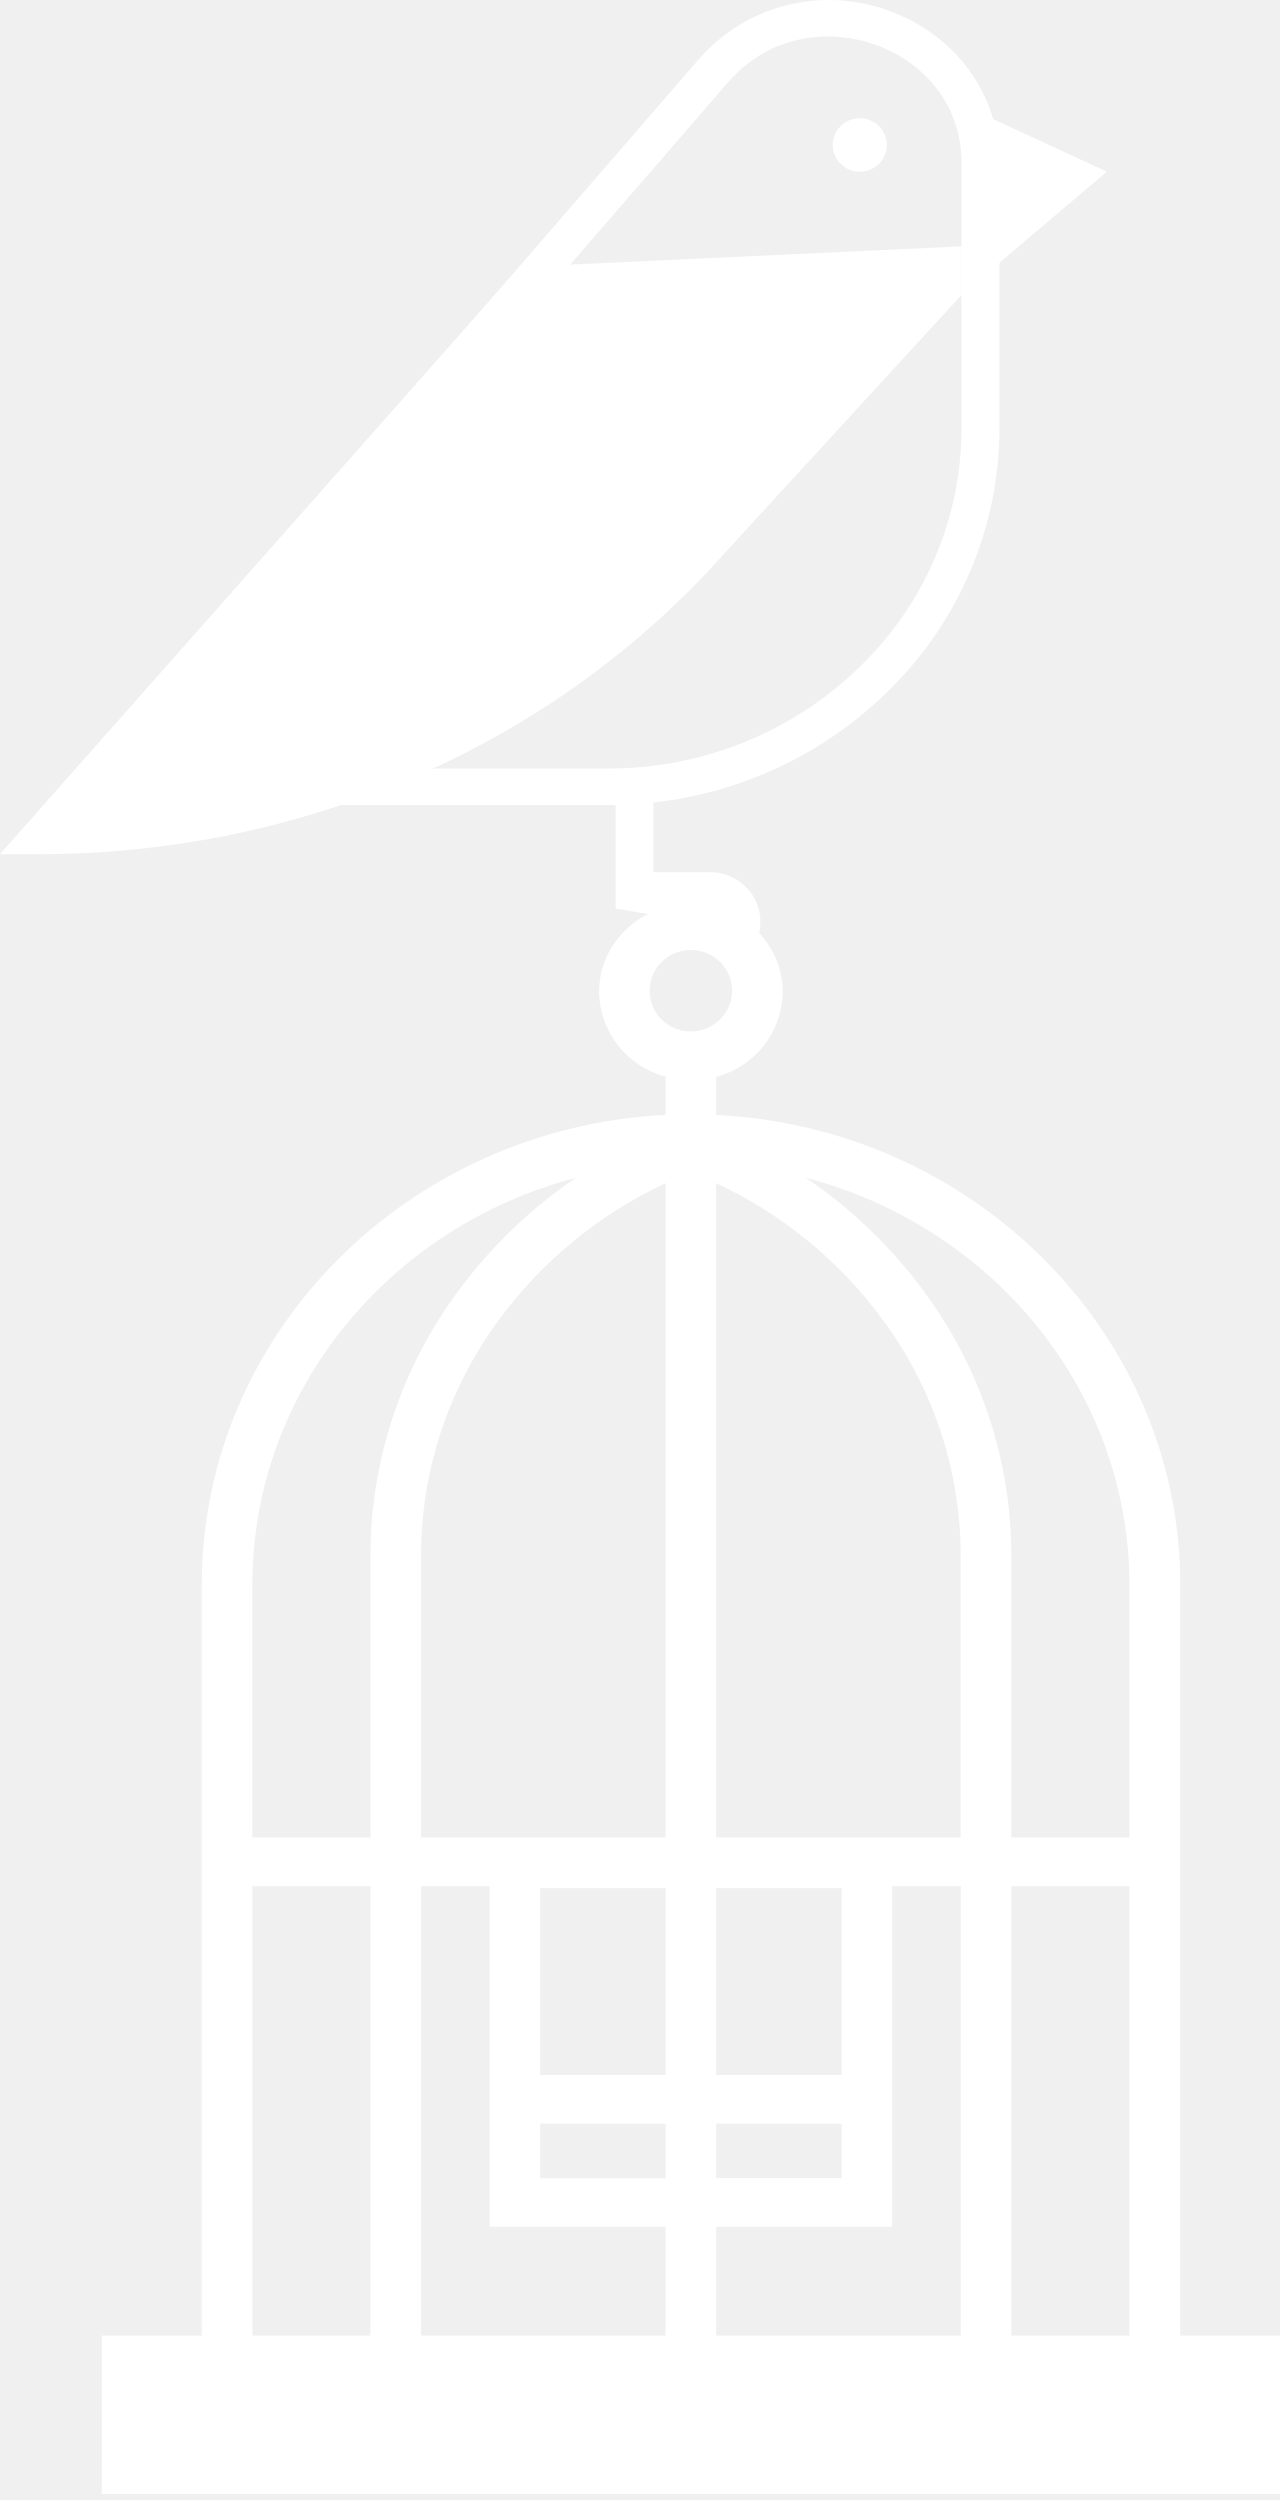
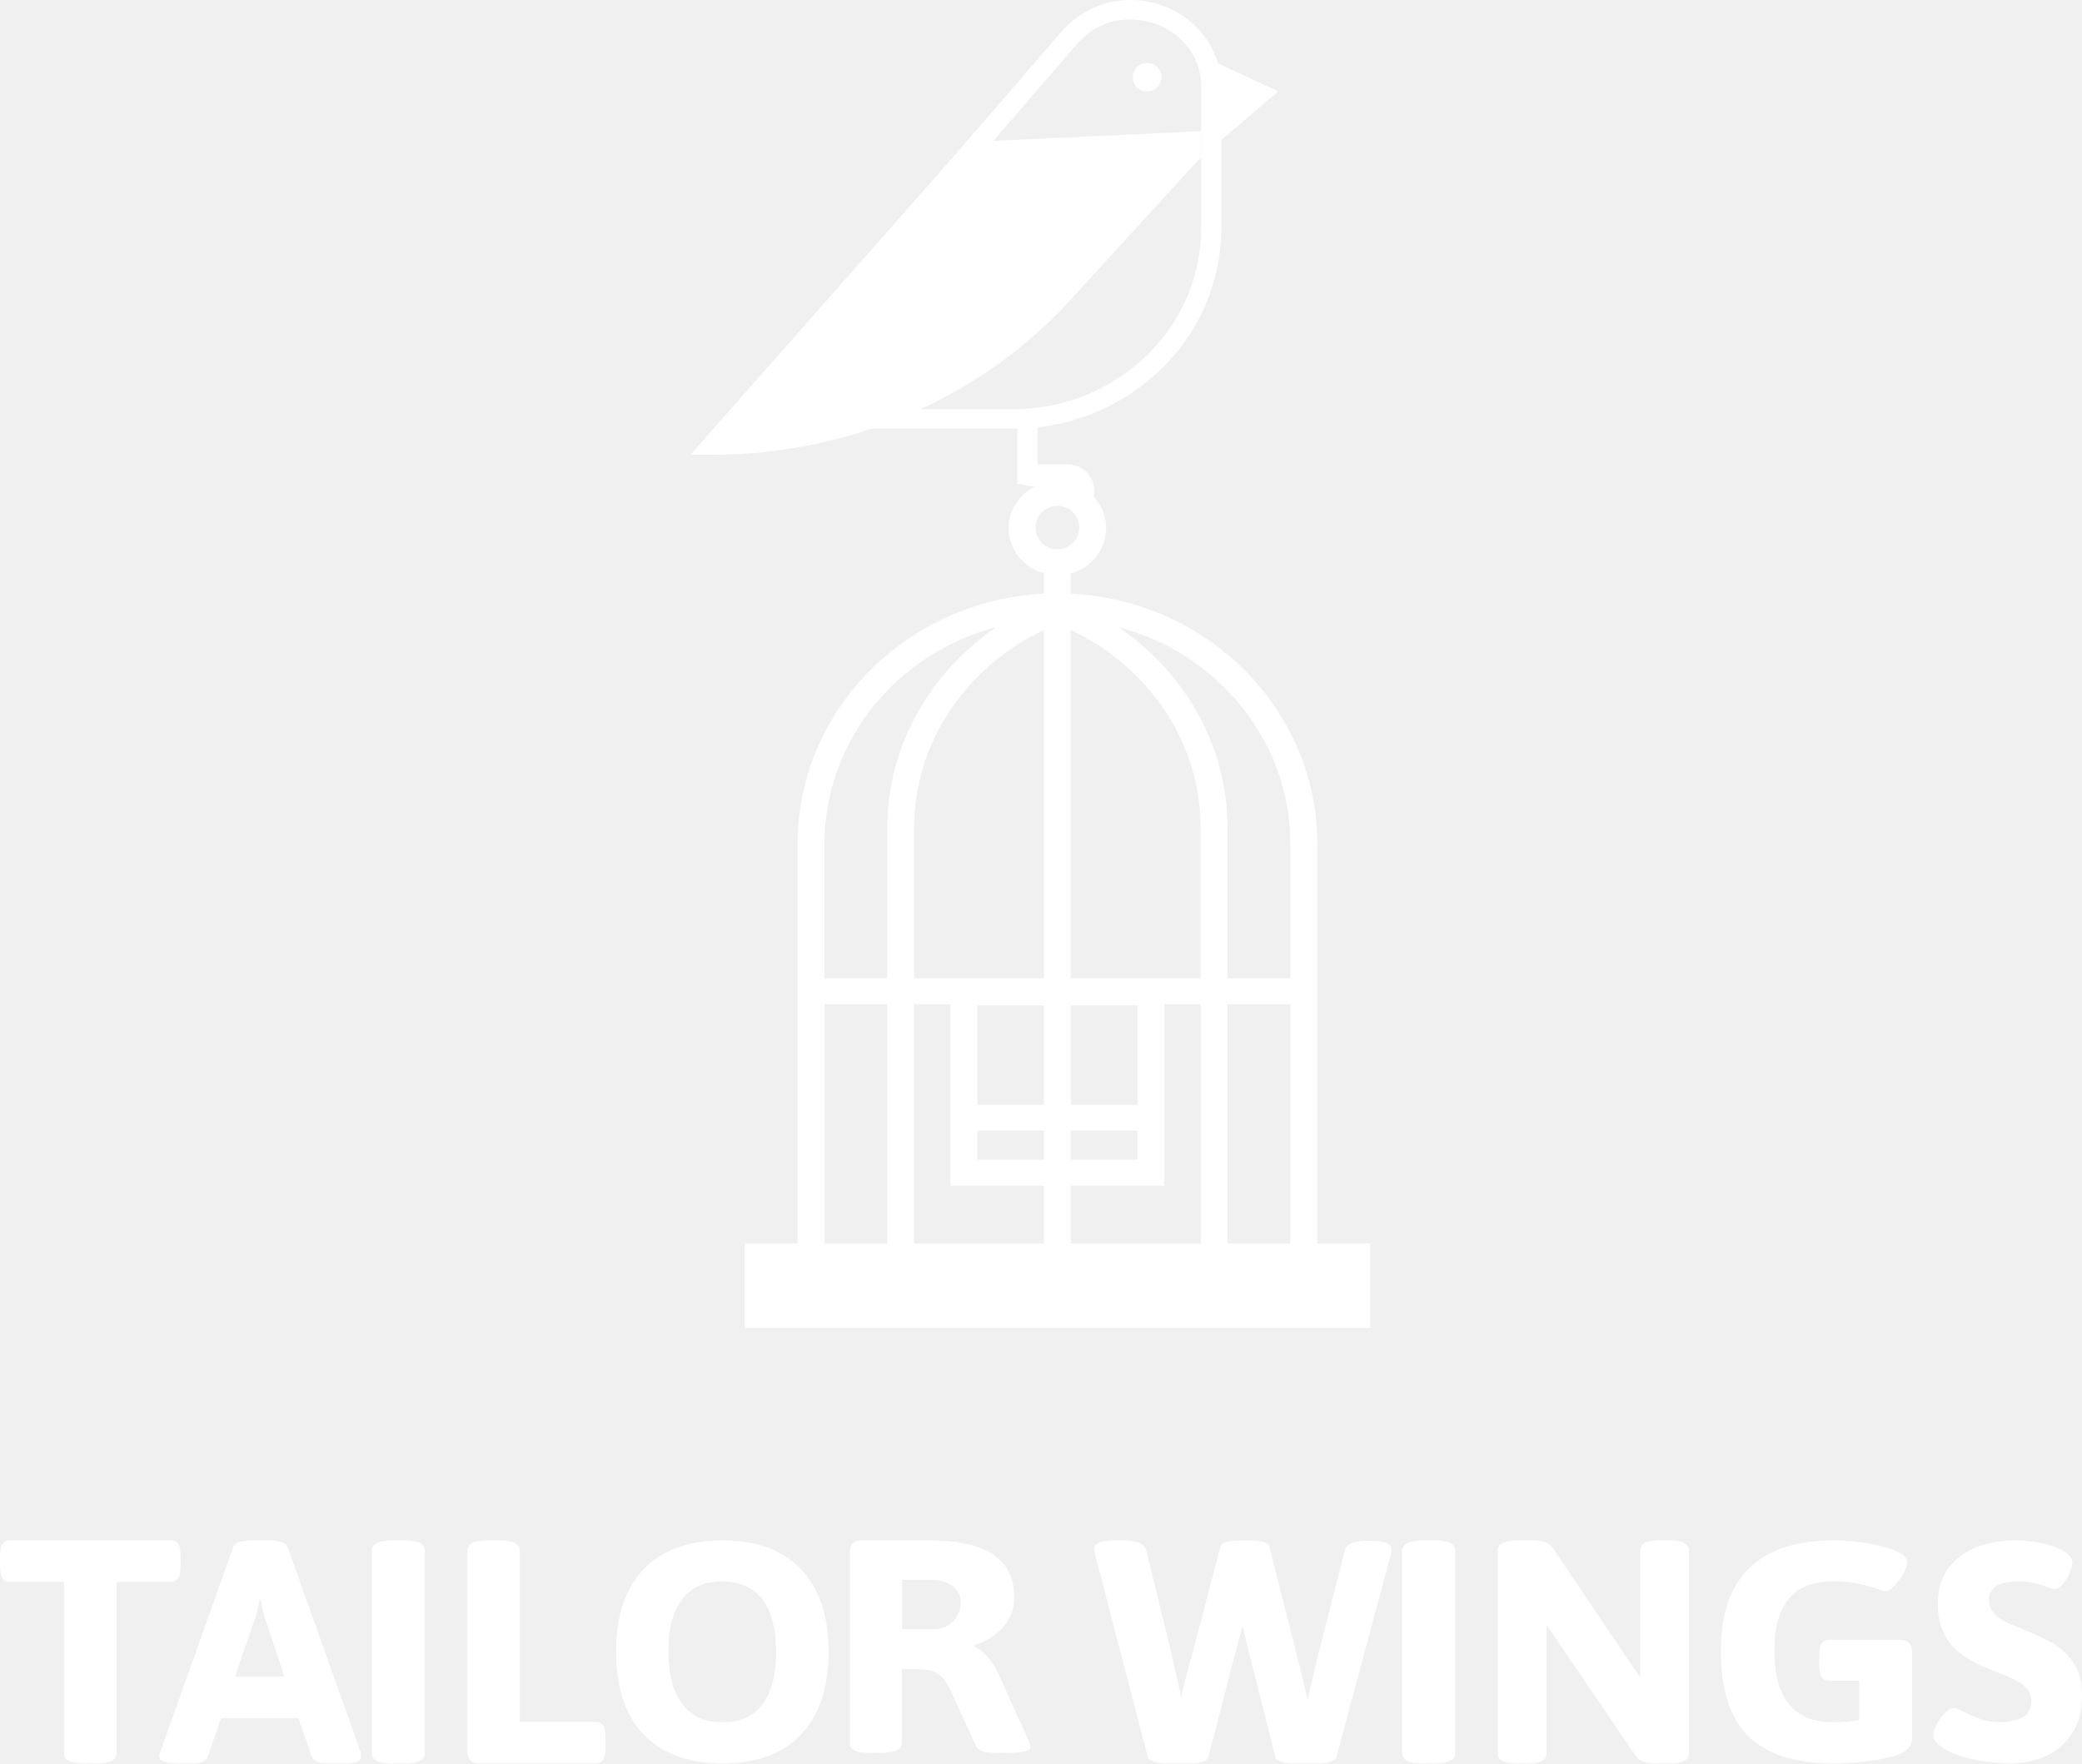
- <svg xmlns="http://www.w3.org/2000/svg" width="64" height="125" viewBox="0 0 64 125" fill="none">
-   <path d="M49.011 5.66V13.954L55.34 8.582L49.011 5.66Z" fill="white" />
-   <path d="M44.367 0.507C42.73 -0.08 40.95 -0.159 39.266 0.279C37.582 0.718 36.074 1.653 34.942 2.961L2.643 40.251H30.358H30.78V45.429L37.959 46.643C38.042 46.278 38.041 45.9 37.956 45.535C37.871 45.171 37.704 44.831 37.467 44.539C37.231 44.248 36.93 44.013 36.589 43.852C36.248 43.691 35.874 43.608 35.495 43.609H32.674V40.123C37.026 39.645 41.091 37.746 44.227 34.729C46.045 33.002 47.491 30.93 48.479 28.637C49.466 26.345 49.975 23.879 49.974 21.387V8.199C49.974 4.714 47.772 1.7 44.363 0.509L44.367 0.507ZM48.078 21.385C48.08 23.636 47.621 25.864 46.729 27.935C45.837 30.007 44.531 31.878 42.889 33.439C39.535 36.658 35.036 38.449 30.36 38.425H6.685L36.395 4.127C38.581 1.602 41.619 1.486 43.721 2.216C45.822 2.946 48.078 4.903 48.078 8.191V21.38V21.385Z" fill="white" />
-   <path d="M48.078 12.319L25.978 13.348L0 42.709H1.935C15.264 42.709 27.781 37.202 36.275 27.608L48.078 14.745V13.388V12.319Z" fill="white" />
-   <path d="M56.471 91.872H50.566V77.771C50.563 73.019 49.029 68.39 46.186 64.556C44.563 62.348 42.569 60.431 40.29 58.889C49.603 61.324 56.471 69.528 56.471 79.245V91.874V91.872ZM56.471 116.802H50.568V94.307H56.471V116.802ZM48.035 91.872H35.805V59.783V59.156C39.109 60.7 41.966 63.039 44.115 65.959C46.658 69.385 48.03 73.522 48.033 77.769V91.874L48.035 91.872ZM48.035 116.802H35.811V111.336H44.611V94.305H48.039V116.802H48.035ZM35.811 106.184H42.08V108.904H35.811V106.182V106.184ZM35.811 94.408H42.084V103.751H35.809L35.811 94.408ZM32.485 49.588C32.474 49.183 32.586 48.785 32.805 48.443C33.025 48.101 33.343 47.832 33.718 47.669C34.094 47.507 34.51 47.459 34.913 47.532C35.316 47.604 35.689 47.794 35.982 48.076C36.276 48.358 36.477 48.721 36.562 49.117C36.645 49.513 36.608 49.925 36.454 50.301C36.3 50.676 36.035 50.997 35.696 51.223C35.356 51.449 34.955 51.57 34.545 51.57C34.006 51.576 33.487 51.371 33.1 50.999C32.714 50.628 32.493 50.12 32.485 49.588ZM21.052 116.802V94.307H24.48V111.337H33.28V116.802H21.052ZM18.523 91.872H12.617V79.245C12.617 69.528 19.486 61.322 28.799 58.889C26.504 60.446 24.498 62.382 22.868 64.612C20.048 68.438 18.527 73.048 18.523 77.781V91.883V91.872ZM18.523 116.802H12.619V94.307H18.523V116.802ZM33.28 91.872H21.052V77.771C21.054 73.541 22.415 69.421 24.937 66.003C27.09 63.064 29.96 60.709 33.28 59.158V91.872ZM33.28 103.751H27.011V94.406H33.28V103.751ZM33.28 108.912H27.009V106.184H33.28V108.904V108.912ZM35.811 55.756V53.845C36.758 53.592 37.595 53.04 38.195 52.274C38.795 51.507 39.125 50.568 39.135 49.599C39.135 47.166 37.076 45.184 34.545 45.184C32.014 45.184 29.954 47.166 29.954 49.599C29.966 50.566 30.298 51.503 30.898 52.266C31.499 53.03 32.335 53.58 33.28 53.831V55.743C20.378 56.392 10.088 66.681 10.088 79.243V119.233H59.014V79.243C59.014 66.681 48.718 56.385 35.82 55.748" fill="white" />
-   <path d="M64 116.78H5.089V124.698H64V116.78Z" fill="white" />
-   <path d="M44.344 7.248C44.344 7.513 44.264 7.772 44.115 7.992C43.967 8.212 43.755 8.383 43.508 8.485C43.26 8.586 42.988 8.612 42.725 8.561C42.462 8.509 42.221 8.382 42.031 8.194C41.842 8.007 41.713 7.769 41.661 7.509C41.608 7.25 41.635 6.981 41.738 6.736C41.84 6.492 42.014 6.283 42.237 6.136C42.459 5.989 42.721 5.91 42.989 5.91C43.167 5.91 43.343 5.945 43.508 6.012C43.672 6.079 43.821 6.178 43.947 6.302C44.073 6.426 44.172 6.574 44.24 6.736C44.309 6.899 44.344 7.073 44.344 7.248Z" fill="white" />
+ <svg xmlns="http://www.w3.org/2000/svg" width="196" height="166" viewBox="0 0 196 166" fill="none">
+   <path d="M114.01 5.673V13.987L120.34 8.603L114.01 5.673Z" fill="white" />
+   <path d="M109.367 0.508C107.73 -0.08 105.95 -0.16 104.266 0.28C102.582 0.72 101.074 1.657 99.942 2.968L67.643 40.348H95.358H95.78V45.539L102.958 46.755C103.042 46.39 103.041 46.011 102.956 45.646C102.871 45.281 102.704 44.939 102.467 44.647C102.231 44.355 101.93 44.119 101.589 43.958C101.248 43.796 100.874 43.713 100.495 43.715H97.674V40.22C102.026 39.741 106.091 37.838 109.228 34.813C111.045 33.082 112.491 31.005 113.479 28.706C114.466 26.408 114.975 23.936 114.974 21.439V8.218C114.974 4.725 112.772 1.704 109.363 0.51L109.367 0.508ZM113.078 21.437C113.08 23.693 112.621 25.927 111.729 28.003C110.837 30.079 109.531 31.956 107.889 33.52C104.535 36.747 100.036 38.542 95.36 38.518H71.685L101.395 4.137C103.582 1.606 106.619 1.489 108.721 2.221C110.822 2.953 113.078 4.915 113.078 8.211V21.431V21.437Z" fill="white" />
+   <path d="M113.078 12.349L90.978 13.38L65 42.812H66.935C80.264 42.812 92.781 37.292 101.275 27.675L113.078 14.78V13.42V12.349Z" fill="white" />
+   <path d="M121.471 92.094H115.566V77.96C115.563 73.195 114.029 68.556 111.186 64.712C109.563 62.499 107.569 60.578 105.29 59.031C114.603 61.472 121.471 69.696 121.471 79.437V92.096V92.094ZM121.471 117.085H115.568V94.535H121.471V117.085ZM113.035 92.094H100.805V59.928V59.3C104.109 60.847 106.966 63.192 109.115 66.119C111.658 69.553 113.03 73.7 113.033 77.958V92.096L113.035 92.094ZM113.035 117.085H100.811V111.605H109.611V94.533H113.039V117.085H113.035ZM100.811 106.441H107.08V109.168H100.811V106.439V106.441ZM100.811 94.637H107.084V104.002H100.809L100.811 94.637ZM97.485 49.708C97.474 49.302 97.585 48.903 97.805 48.56C98.025 48.218 98.343 47.948 98.719 47.785C99.094 47.622 99.51 47.574 99.913 47.647C100.316 47.719 100.689 47.909 100.982 48.192C101.276 48.475 101.478 48.839 101.562 49.236C101.646 49.633 101.608 50.046 101.454 50.422C101.299 50.798 101.036 51.12 100.696 51.347C100.356 51.574 99.955 51.695 99.545 51.695C99.006 51.701 98.487 51.495 98.1 51.123C97.714 50.751 97.493 50.242 97.485 49.708ZM86.052 117.085V94.535H89.48V111.607H98.28V117.085H86.052ZM83.523 92.094H77.617V79.437C77.617 69.696 84.486 61.47 93.799 59.031C91.504 60.592 89.498 62.532 87.868 64.768C85.048 68.603 83.527 73.225 83.523 77.969V92.106V92.094ZM83.523 117.085H77.619V94.535H83.523V117.085ZM98.28 92.094H86.052V77.96C86.054 73.719 87.415 69.589 89.937 66.163C92.09 63.217 94.96 60.856 98.28 59.301V92.094ZM98.28 104.002H92.011V94.635H98.28V104.002ZM98.28 109.175H92.009V106.441H98.28V109.168V109.175ZM100.811 55.891V53.975C101.758 53.721 102.595 53.169 103.195 52.4C103.795 51.632 104.125 50.691 104.135 49.719C104.135 47.28 102.076 45.294 99.545 45.294C97.014 45.294 94.954 47.28 94.954 49.719C94.966 50.689 95.298 51.627 95.898 52.393C96.499 53.158 97.335 53.709 98.28 53.962V55.877C85.378 56.529 75.088 66.843 75.088 79.435V119.522H124.014V79.435C124.014 66.843 113.718 56.521 100.82 55.883" fill="white" />
+   <path d="M129 117.062H70.089V125H129V117.062Z" fill="white" />
+   <path d="M109.344 7.266C109.344 7.531 109.264 7.79 109.115 8.011C108.967 8.232 108.755 8.403 108.507 8.505C108.26 8.606 107.988 8.633 107.725 8.581C107.462 8.53 107.221 8.402 107.031 8.214C106.842 8.027 106.713 7.788 106.661 7.527C106.609 7.267 106.635 6.997 106.738 6.752C106.84 6.507 107.014 6.298 107.237 6.15C107.459 6.003 107.721 5.924 107.989 5.924C108.167 5.924 108.343 5.959 108.507 6.026C108.672 6.094 108.821 6.193 108.947 6.317C109.073 6.442 109.172 6.59 109.24 6.752C109.309 6.915 109.344 7.09 109.344 7.266Z" fill="white" />
+   <path d="M6.025 165.04V148.912H0.945C0.612 148.912 0.371 148.787 0.222 148.556C0.074 148.325 0 147.934 0 147.418V146.494C0 145.96 0.074 145.587 0.222 145.356C0.371 145.124 0.612 145 0.945 145H16.055C16.388 145 16.629 145.124 16.777 145.356C16.926 145.587 17 145.978 17 146.494V147.418C17 147.952 16.926 148.325 16.777 148.556C16.629 148.787 16.388 148.912 16.055 148.912H10.975V165.058C10.975 165.68 10.326 166 9.047 166H7.935C6.655 165.982 6.025 165.68 6.025 165.04Z" fill="white" />
+   <path d="M15 165.344C15 165.22 15.036 165.043 15.126 164.813L21.956 145.638C22.118 145.213 22.711 145 23.718 145H25.318C26.325 145 26.918 145.213 27.079 145.638L33.91 164.813C33.964 165.043 34 165.22 34 165.344C34 165.575 33.874 165.734 33.623 165.841C33.371 165.947 32.975 166 32.454 166H31.088C30.603 166 30.207 165.947 29.92 165.858C29.632 165.77 29.434 165.61 29.362 165.38L28.104 161.747H20.806L19.548 165.38C19.422 165.787 18.937 166 18.128 166H16.905C15.629 166 15 165.787 15 165.344ZM26.774 157.813L25.012 152.514C24.904 152.248 24.815 151.947 24.743 151.592C24.671 151.238 24.599 150.919 24.545 150.6H24.419L24.347 150.972C24.239 151.628 24.096 152.142 23.952 152.514L22.118 157.813H26.774Z" fill="white" />
+   <path d="M35.487 165.753C35.169 165.593 35 165.346 35 165.028V145.99C35 145.336 35.655 145 36.948 145H38.071C38.745 145 39.232 145.088 39.532 145.247C39.831 145.407 40 145.654 40 145.99V165.028C40 165.682 39.363 166 38.071 166H36.948C36.292 166 35.805 165.912 35.487 165.753Z" fill="white" />
+   <path d="M44.297 165.716C44.093 165.52 44 165.218 44 164.81V145.977C44 145.657 44.148 145.409 44.464 145.249C44.779 145.089 45.261 145 45.929 145H47.004C47.672 145 48.154 145.089 48.469 145.249C48.785 145.409 48.933 145.657 48.933 145.977V162.091H56.054C56.388 162.091 56.629 162.216 56.778 162.447C56.926 162.678 57 163.051 57 163.566V164.508C57 165.041 56.926 165.414 56.778 165.645C56.629 165.876 56.388 166 56.054 166H45.28C44.816 166 44.501 165.911 44.297 165.716Z" fill="white" />
+   <path d="M62.561 164.781C61.077 163.963 59.937 162.779 59.158 161.211C58.38 159.644 58 157.729 58 155.483C58 153.236 58.38 151.338 59.158 149.771C59.937 148.204 61.077 147.02 62.561 146.219C64.045 145.418 65.855 145 67.991 145C70.127 145 71.955 145.4 73.439 146.219C74.923 147.02 76.063 148.221 76.842 149.771C77.62 151.338 78 153.236 78 155.483C78 157.729 77.62 159.644 76.842 161.211C76.063 162.779 74.941 163.963 73.439 164.781C71.955 165.6 70.127 166 67.991 166C65.855 166 64.045 165.582 62.561 164.781ZM71.774 160.428C72.624 159.296 73.059 157.642 73.059 155.483C73.059 153.323 72.624 151.669 71.774 150.555C70.923 149.44 69.656 148.866 67.991 148.866C66.326 148.866 65.077 149.423 64.208 150.555C63.339 151.687 62.923 153.323 62.923 155.465C62.923 157.624 63.358 159.279 64.226 160.41C65.095 161.542 66.344 162.117 67.991 162.117C69.656 162.134 70.923 161.577 71.774 160.428Z" fill="white" />
+   <path d="M80 164.118V146.136C80 145.746 80.093 145.458 80.298 145.271C80.502 145.102 80.818 145 81.265 145H87.514C92.834 145 95.475 146.78 95.475 150.339C95.475 151.424 95.14 152.356 94.452 153.135C93.764 153.915 92.871 154.491 91.718 154.881V155C92.108 155.152 92.536 155.474 92.964 155.966C93.41 156.457 93.745 157.017 94.024 157.627L96.851 163.898C96.944 164.152 97 164.338 97 164.44C97 164.813 96.368 164.999 95.084 164.999H93.764C92.685 164.999 92.071 164.796 91.904 164.406L89.356 158.847C89.114 158.423 88.891 158.084 88.667 157.847C88.444 157.61 88.128 157.44 87.737 157.305C87.347 157.186 86.807 157.118 86.138 157.118H84.892V164.101C84.892 164.694 84.241 164.999 82.957 164.999H81.879C80.632 165.016 80 164.728 80 164.118ZM87.961 153.356C88.388 153.356 88.798 153.254 89.188 153.034C89.579 152.813 89.876 152.525 90.1 152.135C90.323 151.762 90.434 151.356 90.434 150.898C90.434 150.237 90.193 149.712 89.709 149.322C89.225 148.932 88.556 148.729 87.737 148.729H84.929V153.356H87.961Z" fill="white" />
+   <path d="M108.553 165.806C108.26 165.699 108.078 165.54 108.041 165.346L103.073 146.255C103.018 146.131 103 145.99 103 145.795C103 145.548 103.164 145.354 103.493 145.212C103.822 145.071 104.315 145 104.973 145H105.795C107.018 145 107.731 145.318 107.895 145.937L110.251 155.5C110.288 155.659 110.434 156.295 110.671 157.391L111.219 159.778C111.365 158.965 111.639 157.833 112.041 156.384L112.297 155.5L114.872 145.654C114.927 145.424 115.091 145.265 115.384 145.177C115.676 145.071 116.078 145.018 116.589 145.018H117.795C118.306 145.018 118.726 145.071 119 145.177C119.292 145.283 119.457 145.442 119.511 145.654L122.014 155.518C122.324 156.737 122.689 158.24 123.091 160.008C123.146 159.813 123.311 159.106 123.584 157.904L124.151 155.535L126.598 145.972C126.781 145.354 127.475 145.035 128.699 145.035H129.046C129.703 145.035 130.178 145.106 130.507 145.247C130.836 145.389 131 145.583 131 145.831C131 145.902 131 145.99 130.982 146.061C130.963 146.131 130.963 146.202 130.945 146.29L125.813 165.381C125.758 165.576 125.557 165.735 125.247 165.841C124.936 165.947 124.534 166 124.078 166H121.776C121.32 166 120.918 165.947 120.607 165.841C120.297 165.735 120.114 165.576 120.059 165.381L117.466 155.093L116.973 153.061L116.425 155.093L113.758 165.381C113.703 165.576 113.502 165.735 113.192 165.841C112.881 165.947 112.479 166 112.023 166H109.758C109.247 165.965 108.845 165.912 108.553 165.806Z" fill="white" />
+   <path d="M132.487 165.753C132.169 165.593 132 165.346 132 165.028V145.99C132 145.336 132.655 145 133.948 145H135.071C135.745 145 136.232 145.088 136.532 145.247C136.831 145.407 137 145.654 137 145.99V165.028C137 165.682 136.363 166 135.071 166H133.948C133.292 166 132.805 165.912 132.487 165.753Z" fill="white" />
+   <path d="M141 165.061V145.975C141 145.656 141.144 145.408 141.449 145.248C141.754 145.089 142.222 145 142.868 145H144.198C144.701 145 145.114 145.053 145.437 145.159C145.76 145.266 146.03 145.496 146.246 145.815L153.557 156.661L154.401 157.866V145.975C154.401 145.656 154.545 145.408 154.85 145.248C155.156 145.089 155.623 145 156.269 145H157.15C157.796 145 158.263 145.089 158.551 145.248C158.838 145.408 159 145.656 159 145.975V165.061C159 165.681 158.389 166 157.15 166H155.964C155.461 166 155.048 165.947 154.725 165.841C154.419 165.734 154.15 165.522 153.934 165.22L146.263 153.932L145.599 152.992V165.061C145.599 165.681 144.988 166 143.749 166H142.868C141.629 166 141 165.699 141 165.061Z" fill="white" />
+   <path d="M164.566 163.408C162.855 161.703 162 159.041 162 155.422C162 148.48 165.57 145 172.692 145C173.659 145 174.682 145.087 175.76 145.261C176.839 145.435 177.731 145.679 178.457 145.992C179.182 146.305 179.535 146.653 179.535 147.036C179.535 147.314 179.424 147.662 179.182 148.114C178.94 148.567 178.661 148.949 178.326 149.297C178.01 149.645 177.713 149.802 177.452 149.802C177.378 149.802 177.211 149.75 176.932 149.645C176.337 149.419 175.705 149.245 175.035 149.089C174.366 148.932 173.566 148.862 172.581 148.862C170.702 148.862 169.289 149.402 168.397 150.498C167.486 151.594 167.039 153.247 167.039 155.439C167.039 157.649 167.504 159.302 168.415 160.432C169.326 161.546 170.702 162.12 172.525 162.12C173.455 162.12 174.291 162.051 175.035 161.911V158.205H172.209C171.874 158.205 171.632 158.084 171.483 157.857C171.335 157.631 171.26 157.249 171.26 156.744V155.804C171.26 155.3 171.335 154.935 171.483 154.708C171.632 154.482 171.874 154.36 172.209 154.36H178.717C179.182 154.36 179.498 154.447 179.702 154.639C179.907 154.813 180 155.109 180 155.526V163.669C180 164.539 179.2 165.147 177.583 165.495C175.965 165.826 174.291 166 172.525 166C168.936 165.983 166.277 165.113 164.566 163.408Z" fill="white" />
+   <path d="M185.372 165.53C184.277 165.252 183.448 164.904 182.865 164.504C182.282 164.104 182 163.721 182 163.355C182 163.077 182.106 162.712 182.335 162.294C182.565 161.877 182.83 161.511 183.13 161.215C183.43 160.92 183.695 160.763 183.907 160.763C184.03 160.763 184.295 160.867 184.719 161.076C185.337 161.389 185.919 161.633 186.467 161.824C187.014 162.016 187.649 162.103 188.373 162.103C189.168 162.103 189.856 161.946 190.404 161.65C190.951 161.355 191.233 160.815 191.233 160.067C191.233 159.632 191.092 159.249 190.81 158.936C190.527 158.623 190.156 158.345 189.715 158.136C189.274 157.91 188.673 157.666 187.897 157.37L186.537 156.814C185.707 156.431 185.019 156.013 184.419 155.543C183.836 155.091 183.359 154.465 182.989 153.717C182.618 152.951 182.424 152.029 182.424 150.933C182.424 149.593 182.759 148.48 183.448 147.592C184.136 146.705 185.019 146.044 186.113 145.626C187.208 145.209 188.391 145 189.644 145C190.668 145 191.604 145.104 192.434 145.313C193.264 145.522 193.917 145.783 194.393 146.096C194.87 146.409 195.1 146.74 195.1 147.053C195.1 147.314 195.011 147.662 194.835 148.062C194.658 148.48 194.446 148.828 194.182 149.141C193.917 149.454 193.67 149.593 193.44 149.593C193.334 149.593 193.158 149.541 192.893 149.437C192.469 149.28 192.045 149.141 191.622 149.036C191.198 148.932 190.668 148.88 190.05 148.88C188.991 148.88 188.25 149.036 187.844 149.367C187.438 149.698 187.226 150.08 187.226 150.515C187.226 151.02 187.367 151.437 187.649 151.785C187.932 152.133 188.285 152.412 188.709 152.621C189.132 152.847 189.733 153.09 190.492 153.386C191.639 153.856 192.593 154.308 193.317 154.726C194.04 155.143 194.676 155.752 195.206 156.553C195.735 157.336 196 158.345 196 159.58C196 161.076 195.665 162.312 195.011 163.268C194.358 164.225 193.511 164.921 192.487 165.356C191.463 165.791 190.333 166 189.132 166C187.72 165.948 186.467 165.809 185.372 165.53Z" fill="white" />
</svg>
